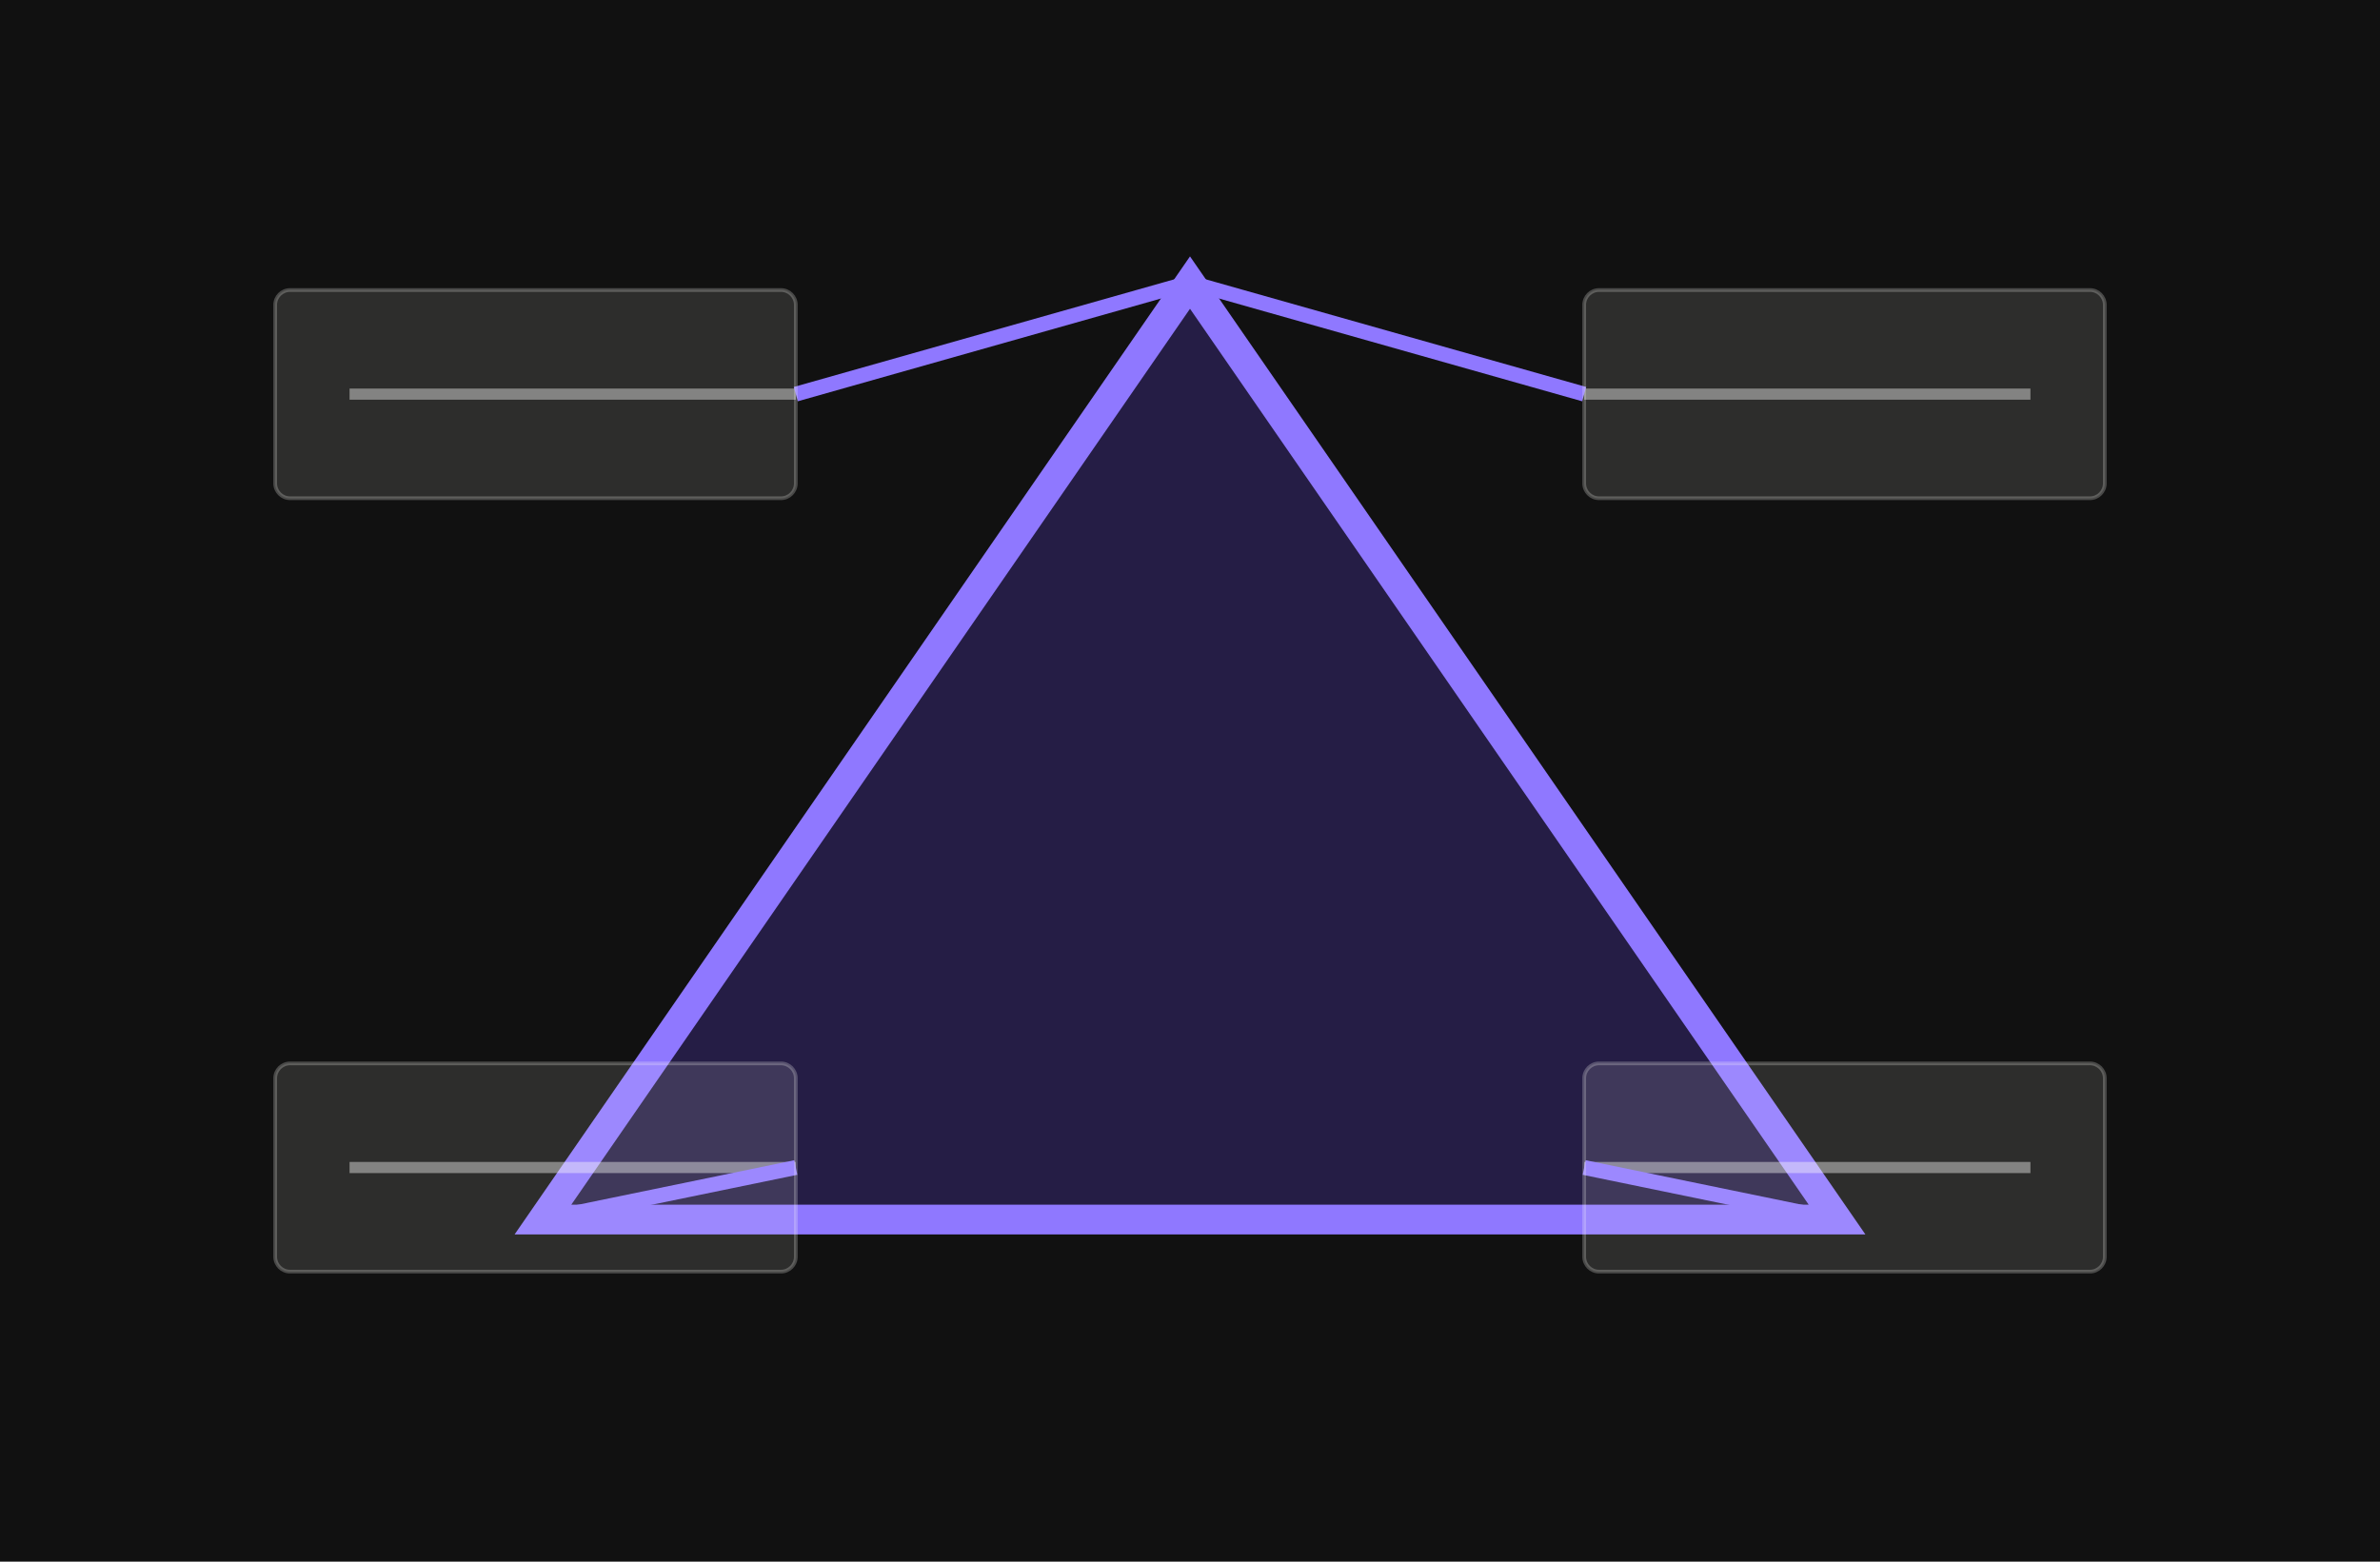
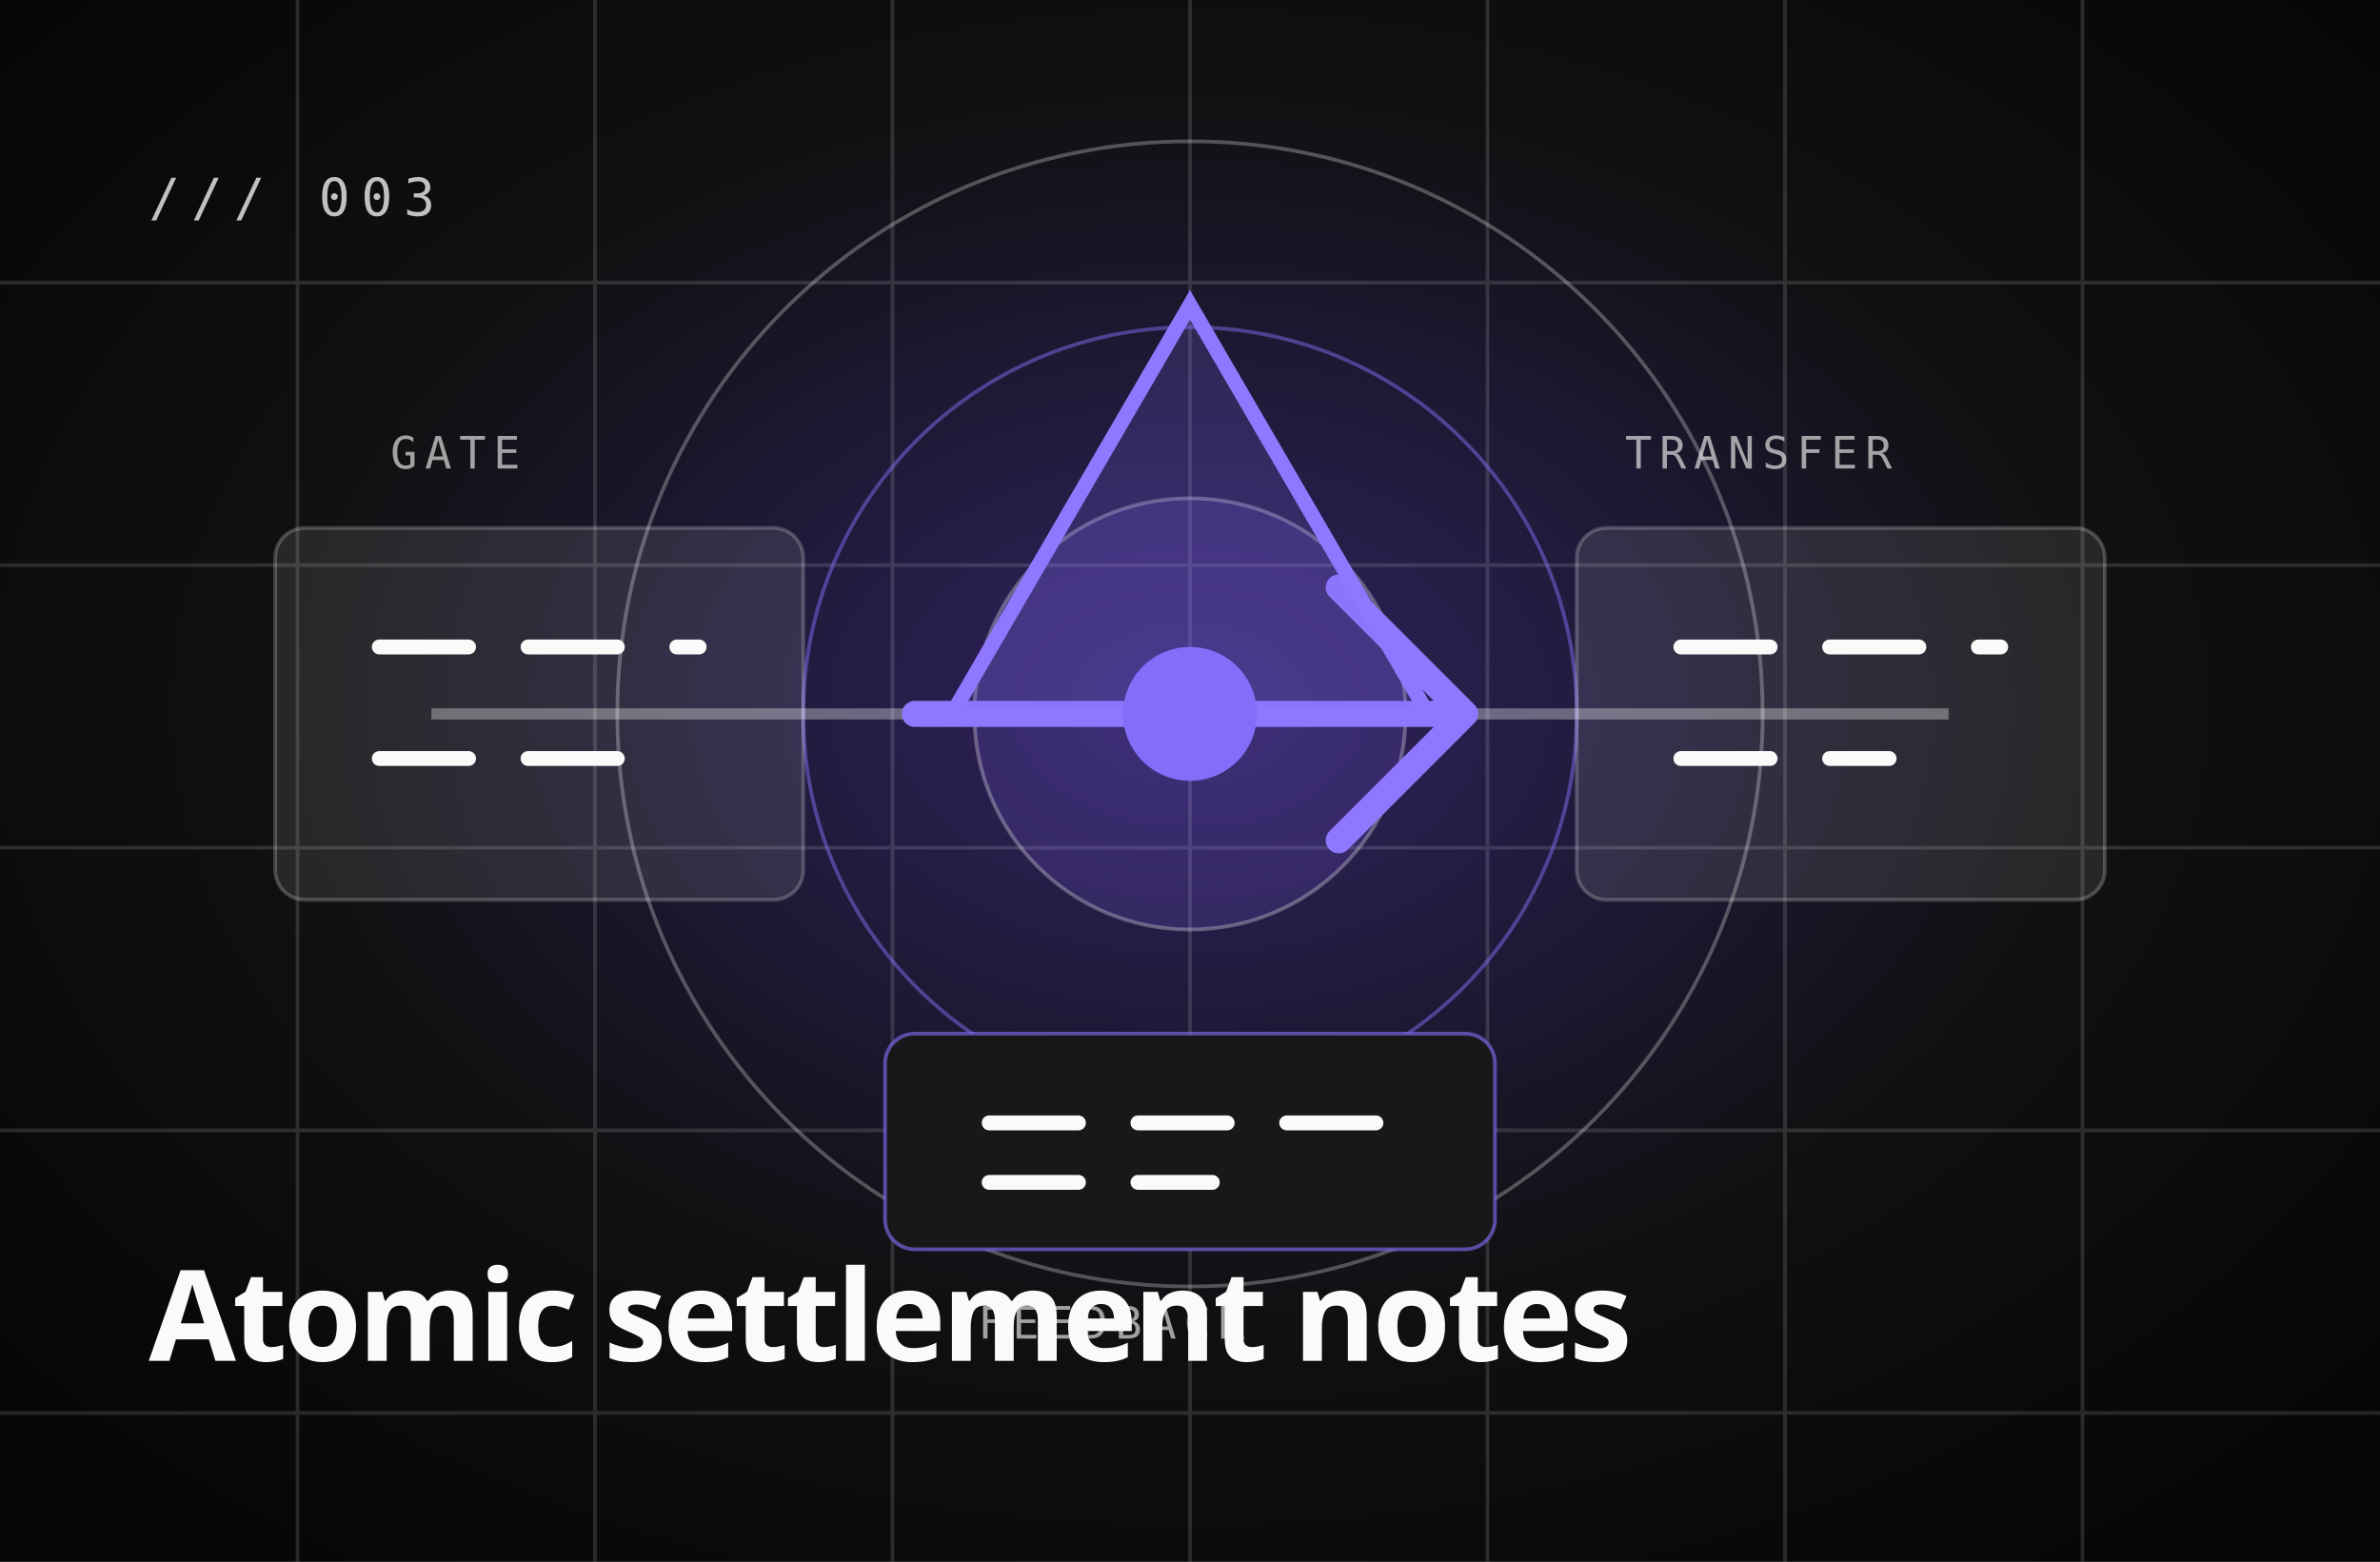
<svg xmlns="http://www.w3.org/2000/svg" width="640" height="420" viewBox="0 0 640 420" fill="none">
-   <rect width="640" height="420" fill="#111111" />
-   <path d="M320 76L494 328H146L320 76Z" fill="#6F4CFF" fill-opacity=".22" stroke="#8F78FF" stroke-width="8" />
-   <path d="M94 106H214M426 106H546M94 314H214M426 314H546" stroke="#FBFAF9" stroke-opacity=".42" stroke-width="3" />
-   <path d="M214 106L320 76M426 106L320 76M214 314L146 328M426 314L494 328" stroke="#8F78FF" stroke-width="4" />
-   <rect x="74" y="78" width="140" height="56" rx="4" fill="#FBFAF9" fill-opacity=".12" stroke="#FBFAF9" stroke-opacity=".24" />
-   <rect x="426" y="78" width="140" height="56" rx="4" fill="#FBFAF9" fill-opacity=".12" stroke="#FBFAF9" stroke-opacity=".24" />
-   <rect x="74" y="286" width="140" height="56" rx="4" fill="#FBFAF9" fill-opacity=".12" stroke="#FBFAF9" stroke-opacity=".24" />
-   <rect x="426" y="286" width="140" height="56" rx="4" fill="#FBFAF9" fill-opacity=".12" stroke="#FBFAF9" stroke-opacity=".24" />
+   <style>
+     .arrow { animation: arrow 3.6s ease-in-out infinite; }
+     .ring { animation: ring 6s ease-in-out infinite; transform-origin: center; }
+     .ledger { animation: ledger 7s linear infinite; }
+     @keyframes arrow {
+       0%, 100% { transform: translateX(0); opacity: .76; }
+       50% { transform: translateX(12px); opacity: 1; }
+     }
+     @keyframes ring {
+       0%, 100% { transform: scale(1); opacity: .28; }
+       50% { transform: scale(1.04); opacity: .46; }
+     }
+     @keyframes ledger {
+       to { stroke-dashoffset: -140; }
+     }
+     @media (prefers-reduced-motion: reduce) {
+       .arrow, .ring, .ledger { animation: none; }
+     }
+   </style>
+   <rect width="640" height="420" fill="#0B0B0D" />
+   <rect width="640" height="420" fill="url(#wash)" />
+   <g opacity=".14">
+     <path d="M0 76H640M0 152H640M0 228H640M0 304H640M0 380H640" stroke="#FBFAF9" />
+     <path d="M80 0V420M160 0V420M240 0V420M320 0V420M400 0V420M480 0V420M560 0V420" stroke="#FBFAF9" />
+   </g>
+   <g class="ring">
+     <circle cx="320" cy="192" r="154" stroke="#FBFAF9" stroke-opacity=".28" />
+     <circle cx="320" cy="192" r="104" stroke="#836EF9" stroke-opacity=".48" />
+     <circle cx="320" cy="192" r="58" fill="#836EF9" fill-opacity=".16" stroke="#FBFAF9" stroke-opacity=".3" />
+   </g>
+   <path d="M116 192H248M392 192H524" stroke="#FBFAF9" stroke-opacity=".34" stroke-width="3" />
+   <path class="arrow" d="M246 192H394M394 192L360 158M394 192L360 226" stroke="#8F78FF" stroke-width="7" stroke-linecap="round" stroke-linejoin="round" />
+   <rect x="74" y="142" width="142" height="100" rx="8" fill="#FBFAF9" fill-opacity=".1" stroke="#FBFAF9" stroke-opacity=".22" />
+   <rect x="424" y="142" width="142" height="100" rx="8" fill="#FBFAF9" fill-opacity=".1" stroke="#FBFAF9" stroke-opacity=".22" />
+   <rect x="238" y="278" width="164" height="58" rx="8" fill="#18181B" stroke="#836EF9" stroke-opacity=".62" />
+   <path class="ledger" d="M102 174H188M102 204H168M452 174H538M452 204H508M266 302H374M266 318H326" stroke="#FBFAF9" stroke-width="4" stroke-linecap="round" stroke-dasharray="24 16" />
+   <path d="M320 82L384 192H256L320 82Z" fill="#836EF9" fill-opacity=".18" stroke="#8F78FF" stroke-width="4" />
+   <circle cx="320" cy="192" r="18" fill="#836EF9" />
+   <text x="105" y="126" fill="#FBFAF9" fill-opacity=".62" font-family="ui-monospace, SFMono-Regular, Menlo, monospace" font-size="12" letter-spacing="2">GATE</text>
+   <text x="437" y="126" fill="#FBFAF9" fill-opacity=".62" font-family="ui-monospace, SFMono-Regular, Menlo, monospace" font-size="12" letter-spacing="2">TRANSFER</text>
+   <text x="263" y="360" fill="#FBFAF9" fill-opacity=".62" font-family="ui-monospace, SFMono-Regular, Menlo, monospace" font-size="12" letter-spacing="2">FEEDBACK</text>
+   <text x="40" y="58" fill="#FBFAF9" fill-opacity=".76" font-family="ui-monospace, SFMono-Regular, Menlo, monospace" font-size="14" letter-spacing="3">/// 003</text>
+   <text x="40" y="366" fill="#FBFAF9" font-family="ui-sans-serif, system-ui, sans-serif" font-size="34" font-weight="650" letter-spacing="-1">Atomic settlement notes</text>
+   <defs>
+     <radialGradient id="wash" cx="0" cy="0" r="1" gradientTransform="translate(320 190) rotate(90) scale(294 430)" gradientUnits="userSpaceOnUse">
+       <stop stop-color="#312363" />
+       <stop offset=".54" stop-color="#111114" />
+       <stop offset="1" stop-color="#050506" />
+     </radialGradient>
+   </defs>
</svg>
